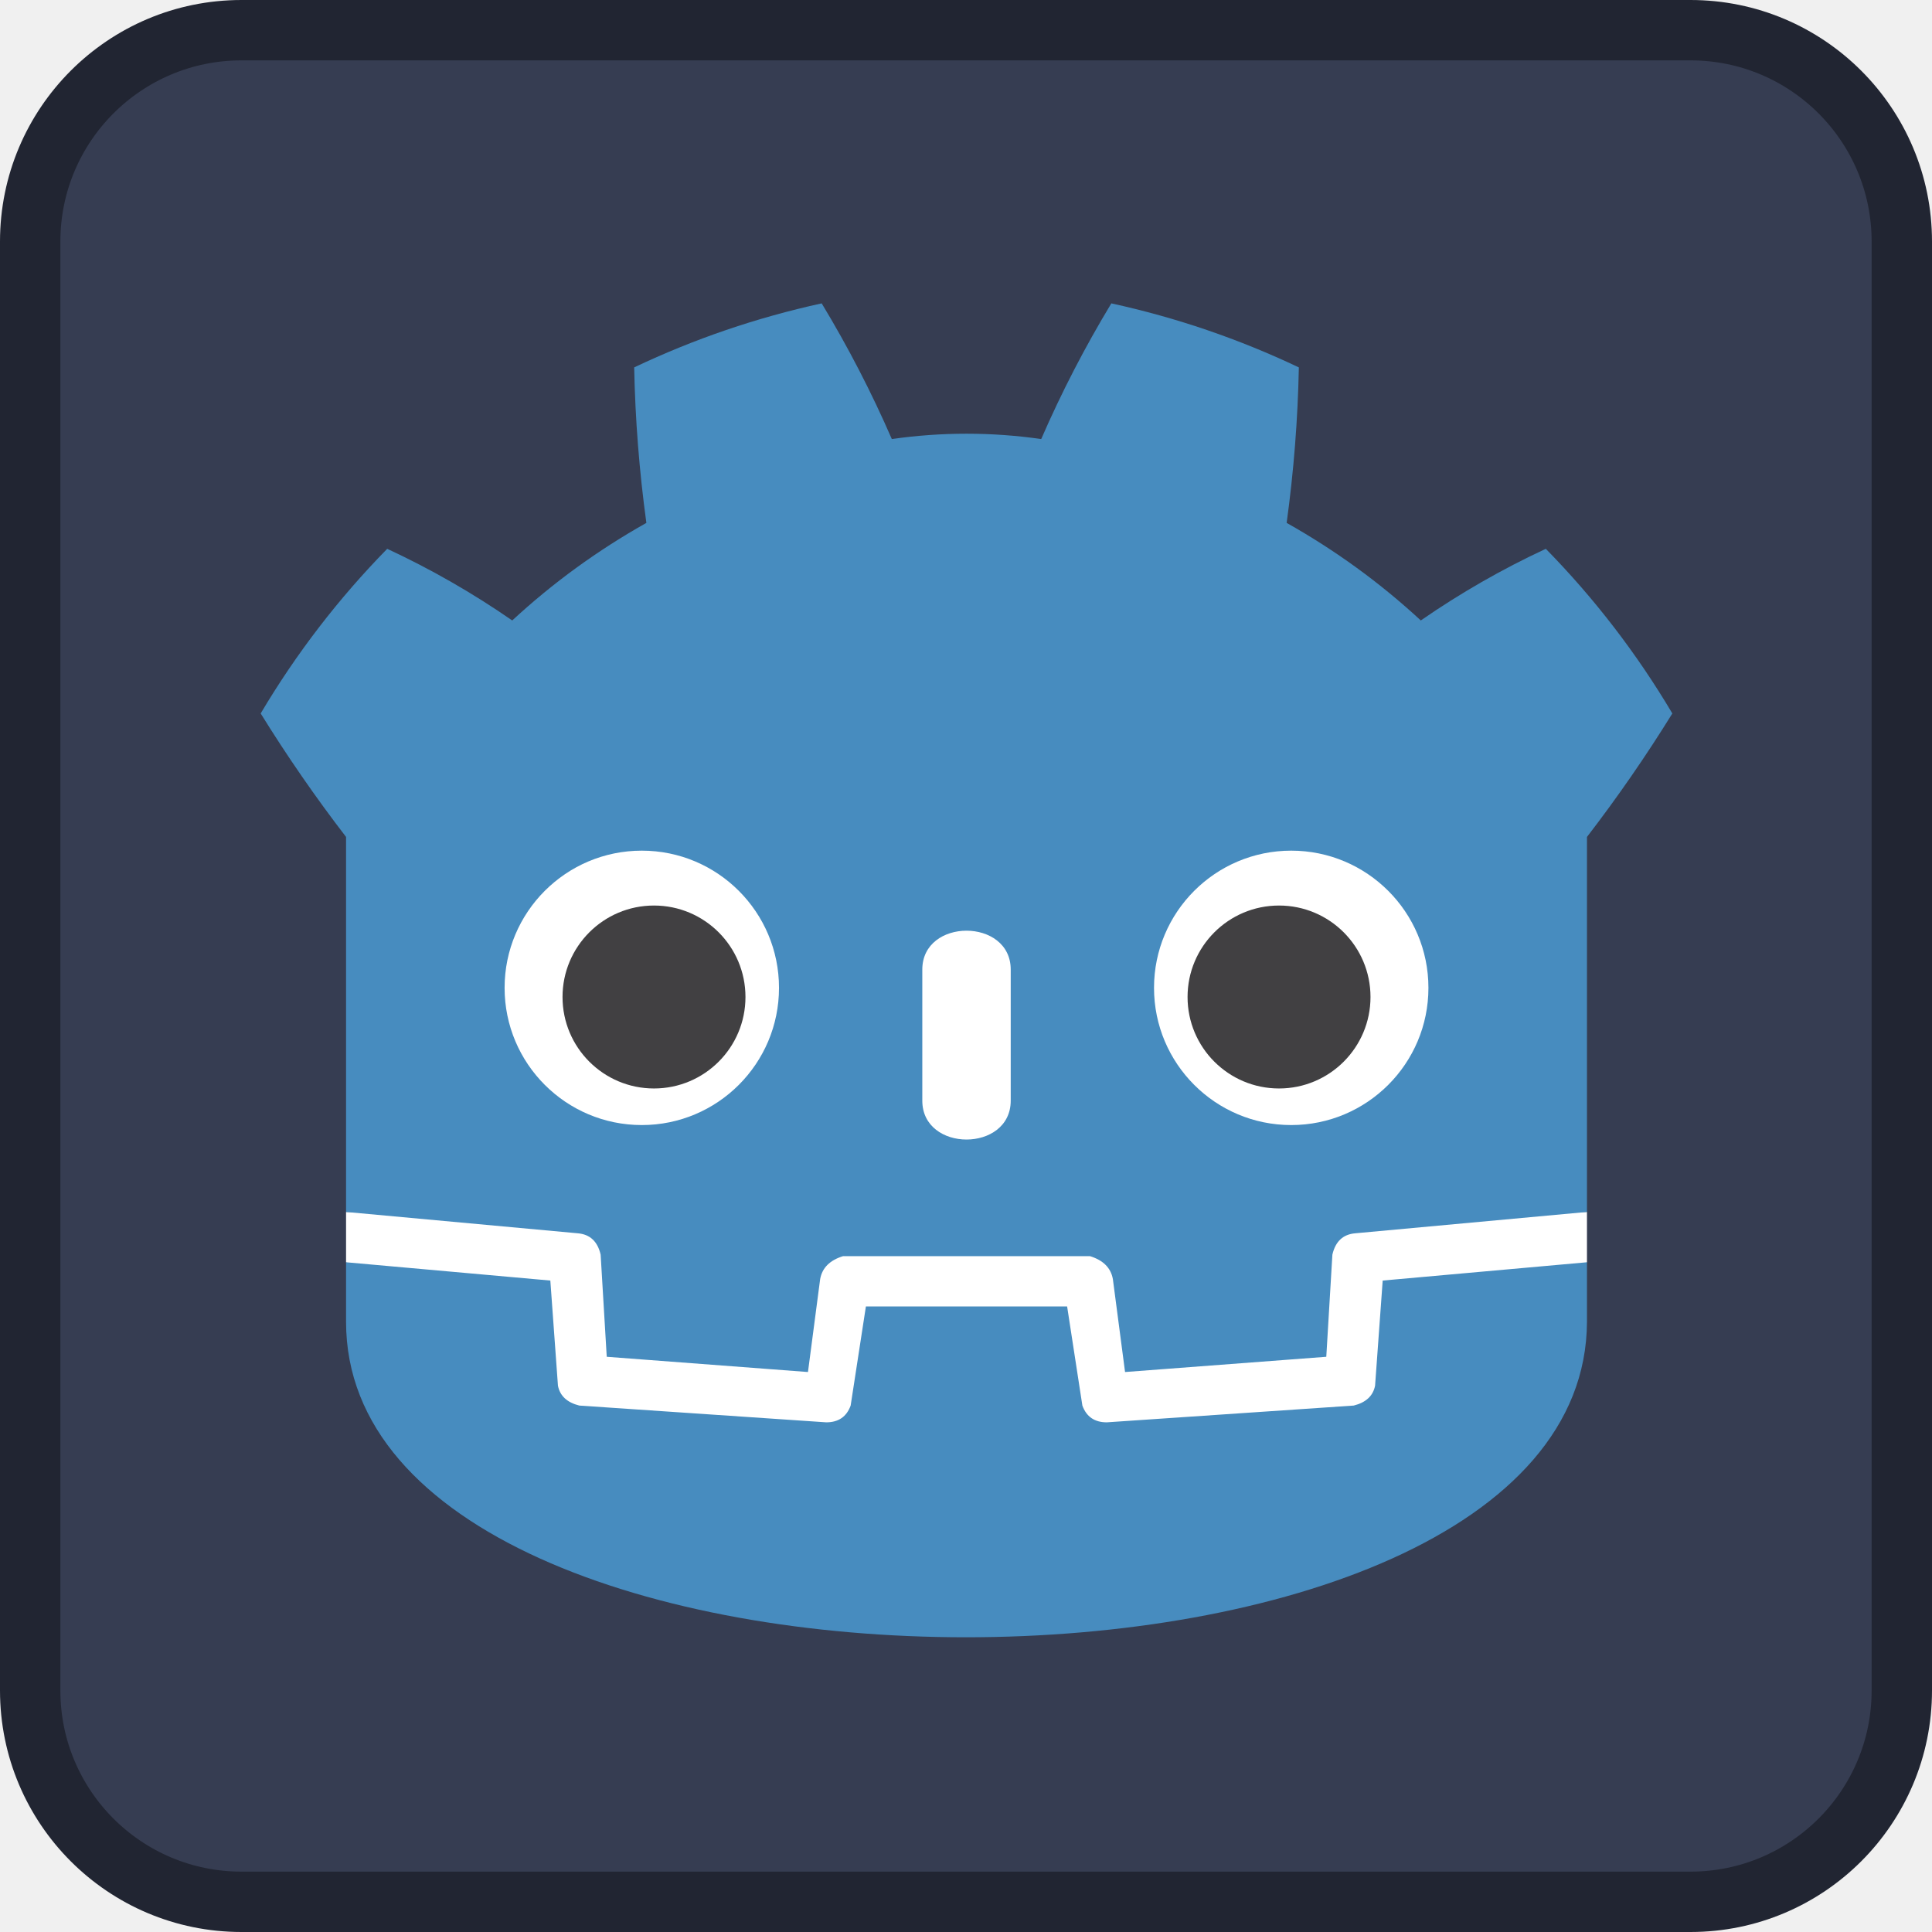
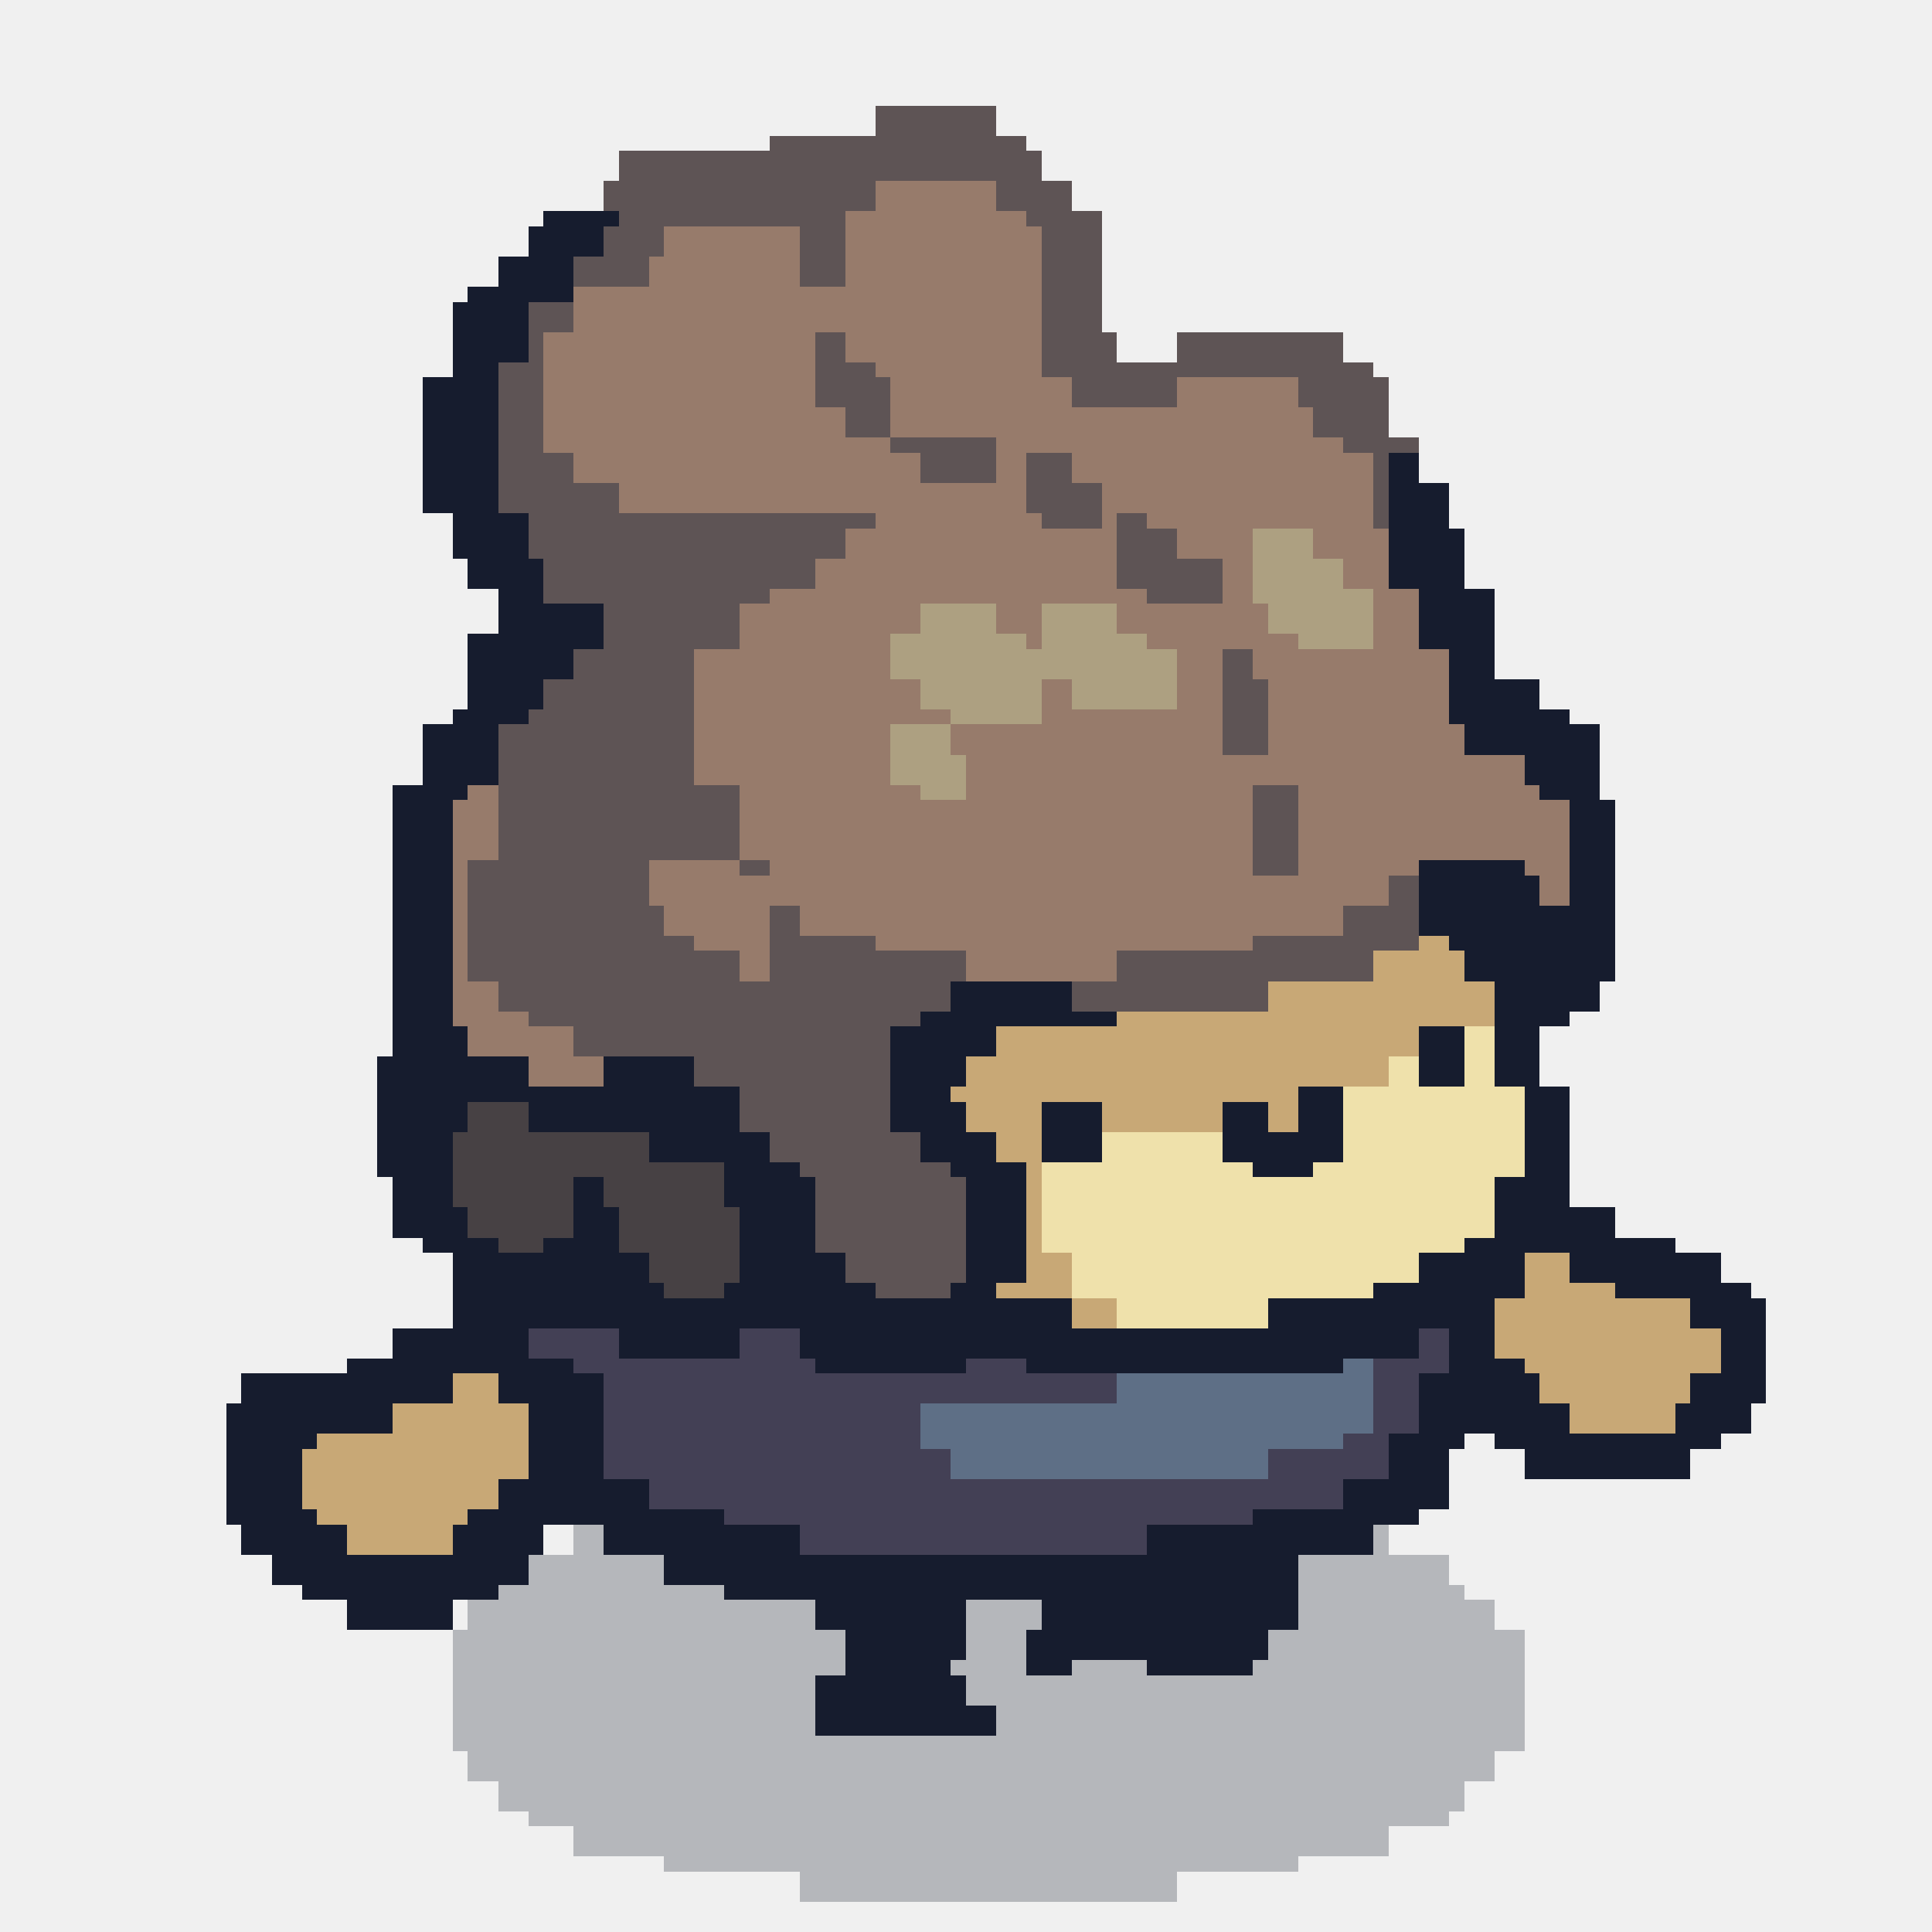
- <svg xmlns="http://www.w3.org/2000/svg" width="128" height="128">
-   <rect width="124" height="124" x="2" y="2" fill="#363d52" stroke="#212532" stroke-width="4" rx="14" />
-   <g fill="#fff" transform="translate(12.322 12.322)scale(.101)">
-     <path d="M105 673v33q407 354 814 0v-33z" />
-     <path fill="#478cbf" d="m105 673 152 14q12 1 15 14l4 67 132 10 8-61q2-11 15-15h162q13 4 15 15l8 61 132-10 4-67q3-13 15-14l152-14V427q30-39 56-81-35-59-83-108-43 20-82 47-40-37-88-64 7-51 8-102-59-28-123-42-26 43-46 89-49-7-98 0-20-46-46-89-64 14-123 42 1 51 8 102-48 27-88 64-39-27-82-47-48 49-83 108 26 42 56 81zm0 33v39c0 276 813 276 814 0v-39l-134 12-5 69q-2 10-14 13l-162 11q-12 0-16-11l-10-65H446l-10 65q-4 11-16 11l-162-11q-12-3-14-13l-5-69z" />
-     <path d="M483 600c0 34 58 34 58 0v-86c0-34-58-34-58 0z" />
-     <circle cx="725" cy="526" r="90" />
-     <circle cx="299" cy="526" r="90" />
-   </g>
-   <g fill="#414042" transform="translate(12.322 12.322)scale(.101)">
-     <circle cx="307" cy="532" r="60" />
-     <circle cx="717" cy="532" r="60" />
-   </g>
+ <svg xmlns="http://www.w3.org/2000/svg" version="1.1" width="128" height="128" shape-rendering="crispEdges">
+   <rect x="58" y="7" width="8" height="5" fill="#5E5455" />
+   <rect x="51" y="9" width="7" height="5" fill="#5E5455" />
+   <rect x="66" y="9" width="2" height="5" fill="#5E5455" />
+   <rect x="41" y="10" width="10" height="5" fill="#5E5455" />
+   <rect x="68" y="10" width="1" height="5" fill="#5E5455" />
+   <rect x="40" y="12" width="1" height="2" fill="#5E5455" />
+   <rect x="58" y="12" width="8" height="13" fill="#977B6B" />
+   <rect x="69" y="12" width="2" height="13" fill="#5E5455" />
+   <rect x="36" y="14" width="5" height="1" fill="#161C2E" />
+   <rect x="51" y="14" width="5" height="1" fill="#5E5455" />
+   <rect x="56" y="14" width="2" height="10" fill="#977B6B" />
+   <rect x="66" y="14" width="2" height="28" fill="#977B6B" />
+   <rect x="71" y="14" width="2" height="13" fill="#5E5455" />
+   <rect x="35" y="15" width="5" height="2" fill="#161C2E" />
+   <rect x="40" y="15" width="4" height="2" fill="#5E5455" />
+   <rect x="44" y="15" width="9" height="19" fill="#977B6B" />
+   <rect x="53" y="15" width="3" height="4" fill="#5E5455" />
+   <rect x="68" y="15" width="1" height="15" fill="#977B6B" />
+   <rect x="33" y="17" width="5" height="3" fill="#161C2E" />
+   <rect x="38" y="17" width="5" height="2" fill="#5E5455" />
+   <rect x="43" y="17" width="1" height="17" fill="#977B6B" />
+   <rect x="31" y="19" width="2" height="20" fill="#161C2E" />
+   <rect x="38" y="19" width="5" height="13" fill="#977B6B" />
+   <rect x="53" y="19" width="3" height="3" fill="#977B6B" />
+   <rect x="30" y="20" width="1" height="17" fill="#161C2E" />
+   <rect x="33" y="20" width="2" height="4" fill="#161C2E" />
+   <rect x="35" y="20" width="3" height="2" fill="#5E5455" />
+   <rect x="35" y="22" width="1" height="15" fill="#5E5455" />
+   <rect x="36" y="22" width="2" height="8" fill="#977B6B" />
+   <rect x="53" y="22" width="1" height="12" fill="#977B6B" />
+   <rect x="54" y="22" width="2" height="5" fill="#5E5455" />
+   <rect x="73" y="22" width="1" height="5" fill="#5E5455" />
+   <rect x="78" y="22" width="11" height="3" fill="#5E5455" />
+   <rect x="33" y="24" width="2" height="10" fill="#5E5455" />
+   <rect x="56" y="24" width="2" height="5" fill="#5E5455" />
+   <rect x="74" y="24" width="4" height="3" fill="#5E5455" />
+   <rect x="89" y="24" width="2" height="6" fill="#5E5455" />
+   <rect x="28" y="25" width="2" height="9" fill="#161C2E" />
+   <rect x="58" y="25" width="1" height="4" fill="#5E5455" />
+   <rect x="59" y="25" width="7" height="4" fill="#977B6B" />
+   <rect x="69" y="25" width="2" height="5" fill="#977B6B" />
+   <rect x="78" y="25" width="8" height="10" fill="#977B6B" />
+   <rect x="86" y="25" width="3" height="2" fill="#5E5455" />
+   <rect x="91" y="25" width="1" height="10" fill="#5E5455" />
+   <rect x="54" y="27" width="2" height="7" fill="#977B6B" />
+   <rect x="71" y="27" width="7" height="5" fill="#977B6B" />
+   <rect x="86" y="27" width="1" height="8" fill="#977B6B" />
+   <rect x="87" y="27" width="2" height="2" fill="#5E5455" />
+   <rect x="56" y="29" width="3" height="5" fill="#977B6B" />
+   <rect x="59" y="29" width="7" height="1" fill="#5E5455" />
+   <rect x="87" y="29" width="2" height="8" fill="#977B6B" />
+   <rect x="92" y="29" width="2" height="1" fill="#5E5455" />
+   <rect x="36" y="30" width="2" height="10" fill="#5E5455" />
+   <rect x="59" y="30" width="2" height="12" fill="#977B6B" />
+   <rect x="61" y="30" width="5" height="2" fill="#5E5455" />
+   <rect x="68" y="30" width="3" height="4" fill="#5E5455" />
+   <rect x="89" y="30" width="2" height="9" fill="#977B6B" />
+   <rect x="92" y="30" width="2" height="9" fill="#161C2E" />
+   <rect x="38" y="32" width="3" height="8" fill="#5E5455" />
+   <rect x="41" y="32" width="2" height="2" fill="#977B6B" />
+   <rect x="61" y="32" width="5" height="8" fill="#977B6B" />
+   <rect x="71" y="32" width="2" height="3" fill="#5E5455" />
+   <rect x="73" y="32" width="5" height="2" fill="#977B6B" />
+   <rect x="94" y="32" width="2" height="11" fill="#161C2E" />
+   <rect x="33" y="34" width="2" height="14" fill="#161C2E" />
+   <rect x="41" y="34" width="17" height="1" fill="#5E5455" />
+   <rect x="58" y="34" width="1" height="29" fill="#977B6B" />
+   <rect x="68" y="34" width="1" height="9" fill="#977B6B" />
+   <rect x="69" y="34" width="2" height="1" fill="#5E5455" />
+   <rect x="73" y="34" width="1" height="6" fill="#977B6B" />
+   <rect x="74" y="34" width="2" height="5" fill="#5E5455" />
+   <rect x="76" y="34" width="2" height="1" fill="#977B6B" />
+   <rect x="41" y="35" width="15" height="2" fill="#5E5455" />
+   <rect x="56" y="35" width="2" height="27" fill="#977B6B" />
+   <rect x="69" y="35" width="4" height="5" fill="#977B6B" />
+   <rect x="76" y="35" width="2" height="5" fill="#5E5455" />
+   <rect x="78" y="35" width="5" height="2" fill="#977B6B" />
+   <rect x="83" y="35" width="4" height="5" fill="#ADA081" />
+   <rect x="91" y="35" width="1" height="25" fill="#977B6B" />
+   <rect x="96" y="35" width="1" height="13" fill="#161C2E" />
+   <rect x="35" y="37" width="1" height="10" fill="#161C2E" />
+   <rect x="41" y="37" width="13" height="2" fill="#5E5455" />
+   <rect x="54" y="37" width="2" height="25" fill="#977B6B" />
+   <rect x="78" y="37" width="3" height="3" fill="#5E5455" />
+   <rect x="81" y="37" width="2" height="6" fill="#977B6B" />
+   <rect x="87" y="37" width="2" height="6" fill="#ADA081" />
+   <rect x="41" y="39" width="10" height="1" fill="#5E5455" />
+   <rect x="51" y="39" width="3" height="21" fill="#977B6B" />
+   <rect x="74" y="39" width="2" height="3" fill="#977B6B" />
+   <rect x="89" y="39" width="2" height="4" fill="#ADA081" />
+   <rect x="92" y="39" width="2" height="19" fill="#977B6B" />
+   <rect x="97" y="39" width="2" height="11" fill="#161C2E" />
+   <rect x="36" y="40" width="4" height="3" fill="#161C2E" />
+   <rect x="40" y="40" width="9" height="3" fill="#5E5455" />
+   <rect x="49" y="40" width="2" height="17" fill="#977B6B" />
+   <rect x="61" y="40" width="5" height="7" fill="#ADA081" />
+   <rect x="69" y="40" width="5" height="5" fill="#ADA081" />
+   <rect x="76" y="40" width="5" height="3" fill="#977B6B" />
+   <rect x="83" y="40" width="1" height="5" fill="#977B6B" />
+   <rect x="84" y="40" width="3" height="2" fill="#ADA081" />
+   <rect x="31" y="42" width="2" height="10" fill="#161C2E" />
+   <rect x="59" y="42" width="2" height="3" fill="#ADA081" />
+   <rect x="66" y="42" width="2" height="6" fill="#ADA081" />
+   <rect x="74" y="42" width="2" height="5" fill="#ADA081" />
+   <rect x="84" y="42" width="2" height="10" fill="#977B6B" />
+   <rect x="86" y="42" width="1" height="1" fill="#ADA081" />
+   <rect x="36" y="43" width="2" height="2" fill="#161C2E" />
+   <rect x="38" y="43" width="8" height="14" fill="#5E5455" />
+   <rect x="46" y="43" width="3" height="9" fill="#977B6B" />
+   <rect x="68" y="43" width="1" height="5" fill="#ADA081" />
+   <rect x="76" y="43" width="2" height="4" fill="#ADA081" />
+   <rect x="78" y="43" width="3" height="20" fill="#977B6B" />
+   <rect x="81" y="43" width="2" height="7" fill="#5E5455" />
+   <rect x="86" y="43" width="5" height="17" fill="#977B6B" />
+   <rect x="94" y="43" width="2" height="14" fill="#977B6B" />
+   <rect x="36" y="45" width="2" height="23" fill="#5E5455" />
+   <rect x="59" y="45" width="2" height="3" fill="#977B6B" />
+   <rect x="69" y="45" width="2" height="20" fill="#977B6B" />
+   <rect x="71" y="45" width="3" height="2" fill="#ADA081" />
+   <rect x="83" y="45" width="1" height="5" fill="#5E5455" />
+   <rect x="99" y="45" width="3" height="5" fill="#161C2E" />
+   <rect x="30" y="47" width="1" height="6" fill="#161C2E" />
+   <rect x="35" y="47" width="1" height="21" fill="#5E5455" />
+   <rect x="61" y="47" width="2" height="1" fill="#977B6B" />
+   <rect x="63" y="47" width="3" height="1" fill="#ADA081" />
+   <rect x="71" y="47" width="7" height="16" fill="#977B6B" />
+   <rect x="102" y="47" width="2" height="6" fill="#161C2E" />
+   <rect x="28" y="48" width="2" height="35" fill="#161C2E" />
+   <rect x="33" y="48" width="2" height="19" fill="#5E5455" />
+   <rect x="59" y="48" width="4" height="4" fill="#ADA081" />
+   <rect x="63" y="48" width="6" height="2" fill="#977B6B" />
+   <rect x="96" y="48" width="1" height="9" fill="#977B6B" />
+   <rect x="104" y="48" width="2" height="19" fill="#161C2E" />
+   <rect x="63" y="50" width="1" height="3" fill="#ADA081" />
+   <rect x="64" y="50" width="5" height="15" fill="#977B6B" />
+   <rect x="81" y="50" width="3" height="2" fill="#977B6B" />
+   <rect x="97" y="50" width="4" height="7" fill="#977B6B" />
+   <rect x="101" y="50" width="1" height="2" fill="#161C2E" />
+   <rect x="26" y="52" width="2" height="30" fill="#161C2E" />
+   <rect x="31" y="52" width="2" height="5" fill="#977B6B" />
+   <rect x="46" y="52" width="3" height="5" fill="#5E5455" />
+   <rect x="59" y="52" width="2" height="11" fill="#977B6B" />
+   <rect x="61" y="52" width="2" height="1" fill="#ADA081" />
+   <rect x="81" y="52" width="2" height="11" fill="#977B6B" />
+   <rect x="83" y="52" width="3" height="6" fill="#5E5455" />
+   <rect x="101" y="52" width="1" height="6" fill="#977B6B" />
+   <rect x="30" y="53" width="1" height="15" fill="#977B6B" />
+   <rect x="61" y="53" width="3" height="10" fill="#977B6B" />
+   <rect x="102" y="53" width="2" height="7" fill="#977B6B" />
+   <rect x="106" y="53" width="1" height="12" fill="#161C2E" />
+   <rect x="31" y="57" width="2" height="8" fill="#5E5455" />
+   <rect x="38" y="57" width="5" height="13" fill="#5E5455" />
+   <rect x="43" y="57" width="6" height="3" fill="#977B6B" />
+   <rect x="49" y="57" width="2" height="1" fill="#5E5455" />
+   <rect x="94" y="57" width="7" height="5" fill="#161C2E" />
+   <rect x="49" y="58" width="2" height="7" fill="#977B6B" />
+   <rect x="83" y="58" width="3" height="4" fill="#977B6B" />
+   <rect x="92" y="58" width="2" height="5" fill="#5E5455" />
+   <rect x="101" y="58" width="1" height="25" fill="#161C2E" />
+   <rect x="43" y="60" width="1" height="10" fill="#5E5455" />
+   <rect x="44" y="60" width="5" height="2" fill="#977B6B" />
+   <rect x="51" y="60" width="2" height="17" fill="#5E5455" />
+   <rect x="53" y="60" width="1" height="2" fill="#977B6B" />
+   <rect x="86" y="60" width="3" height="2" fill="#977B6B" />
+   <rect x="89" y="60" width="3" height="3" fill="#5E5455" />
+   <rect x="102" y="60" width="2" height="8" fill="#161C2E" />
+   <rect x="44" y="62" width="2" height="8" fill="#5E5455" />
+   <rect x="46" y="62" width="3" height="1" fill="#977B6B" />
+   <rect x="53" y="62" width="5" height="16" fill="#5E5455" />
+   <rect x="83" y="62" width="6" height="3" fill="#5E5455" />
+   <rect x="94" y="62" width="2" height="6" fill="#C8A876" />
+   <rect x="96" y="62" width="5" height="1" fill="#161C2E" />
+   <rect x="46" y="63" width="3" height="9" fill="#5E5455" />
+   <rect x="58" y="63" width="6" height="2" fill="#5E5455" />
+   <rect x="71" y="63" width="3" height="2" fill="#977B6B" />
+   <rect x="74" y="63" width="9" height="4" fill="#5E5455" />
+   <rect x="89" y="63" width="2" height="2" fill="#5E5455" />
+   <rect x="91" y="63" width="3" height="7" fill="#C8A876" />
+   <rect x="96" y="63" width="1" height="5" fill="#C8A876" />
+   <rect x="97" y="63" width="4" height="2" fill="#161C2E" />
+   <rect x="31" y="65" width="2" height="5" fill="#977B6B" />
+   <rect x="49" y="65" width="2" height="10" fill="#5E5455" />
+   <rect x="58" y="65" width="5" height="2" fill="#5E5455" />
+   <rect x="63" y="65" width="8" height="3" fill="#161C2E" />
+   <rect x="71" y="65" width="3" height="2" fill="#5E5455" />
+   <rect x="83" y="65" width="1" height="2" fill="#5E5455" />
+   <rect x="84" y="65" width="7" height="7" fill="#C8A876" />
+   <rect x="97" y="65" width="2" height="3" fill="#C8A876" />
+   <rect x="99" y="65" width="2" height="7" fill="#161C2E" />
+   <rect x="33" y="67" width="2" height="3" fill="#977B6B" />
+   <rect x="58" y="67" width="3" height="1" fill="#5E5455" />
+   <rect x="61" y="67" width="2" height="10" fill="#161C2E" />
+   <rect x="71" y="67" width="3" height="1" fill="#161C2E" />
+   <rect x="74" y="67" width="10" height="6" fill="#C8A876" />
+   <rect x="30" y="68" width="1" height="7" fill="#161C2E" />
+   <rect x="35" y="68" width="3" height="4" fill="#977B6B" />
+   <rect x="58" y="68" width="1" height="18" fill="#5E5455" />
+   <rect x="59" y="68" width="2" height="7" fill="#161C2E" />
+   <rect x="63" y="68" width="3" height="2" fill="#161C2E" />
+   <rect x="66" y="68" width="8" height="5" fill="#C8A876" />
+   <rect x="94" y="68" width="3" height="4" fill="#161C2E" />
+   <rect x="97" y="68" width="2" height="14" fill="#EFE1AB" />
+   <rect x="25" y="70" width="1" height="8" fill="#161C2E" />
+   <rect x="31" y="70" width="4" height="3" fill="#161C2E" />
+   <rect x="38" y="70" width="2" height="2" fill="#977B6B" />
+   <rect x="40" y="70" width="6" height="5" fill="#161C2E" />
+   <rect x="63" y="70" width="1" height="2" fill="#161C2E" />
+   <rect x="64" y="70" width="2" height="5" fill="#C8A876" />
+   <rect x="91" y="70" width="1" height="2" fill="#C8A876" />
+   <rect x="92" y="70" width="2" height="15" fill="#EFE1AB" />
+   <rect x="35" y="72" width="5" height="3" fill="#161C2E" />
+   <rect x="46" y="72" width="3" height="5" fill="#161C2E" />
+   <rect x="63" y="72" width="1" height="1" fill="#C8A876" />
+   <rect x="84" y="72" width="2" height="3" fill="#C8A876" />
+   <rect x="86" y="72" width="3" height="5" fill="#161C2E" />
+   <rect x="89" y="72" width="3" height="13" fill="#EFE1AB" />
+   <rect x="94" y="72" width="3" height="11" fill="#EFE1AB" />
+   <rect x="99" y="72" width="2" height="6" fill="#EFE1AB" />
+   <rect x="102" y="72" width="2" height="11" fill="#161C2E" />
+   <rect x="31" y="73" width="4" height="9" fill="#474144" />
+   <rect x="63" y="73" width="1" height="5" fill="#161C2E" />
+   <rect x="66" y="73" width="3" height="4" fill="#C8A876" />
+   <rect x="69" y="73" width="4" height="4" fill="#161C2E" />
+   <rect x="73" y="73" width="8" height="2" fill="#C8A876" />
+   <rect x="81" y="73" width="3" height="4" fill="#161C2E" />
+   <rect x="30" y="75" width="1" height="5" fill="#474144" />
+   <rect x="35" y="75" width="8" height="3" fill="#474144" />
+   <rect x="43" y="75" width="3" height="2" fill="#161C2E" />
+   <rect x="49" y="75" width="2" height="13" fill="#161C2E" />
+   <rect x="59" y="75" width="2" height="11" fill="#5E5455" />
+   <rect x="64" y="75" width="2" height="15" fill="#161C2E" />
+   <rect x="73" y="75" width="8" height="11" fill="#EFE1AB" />
+   <rect x="84" y="75" width="2" height="3" fill="#161C2E" />
+   <rect x="43" y="77" width="5" height="8" fill="#474144" />
+   <rect x="48" y="77" width="1" height="3" fill="#161C2E" />
+   <rect x="51" y="77" width="2" height="11" fill="#161C2E" />
+   <rect x="61" y="77" width="2" height="9" fill="#5E5455" />
+   <rect x="66" y="77" width="2" height="8" fill="#161C2E" />
+   <rect x="68" y="77" width="1" height="9" fill="#C8A876" />
+   <rect x="69" y="77" width="4" height="6" fill="#EFE1AB" />
+   <rect x="81" y="77" width="2" height="11" fill="#EFE1AB" />
+   <rect x="83" y="77" width="1" height="1" fill="#161C2E" />
+   <rect x="86" y="77" width="1" height="1" fill="#161C2E" />
+   <rect x="87" y="77" width="2" height="9" fill="#EFE1AB" />
+   <rect x="35" y="78" width="3" height="4" fill="#474144" />
+   <rect x="38" y="78" width="2" height="10" fill="#161C2E" />
+   <rect x="40" y="78" width="3" height="2" fill="#474144" />
+   <rect x="53" y="78" width="1" height="12" fill="#161C2E" />
+   <rect x="54" y="78" width="4" height="5" fill="#5E5455" />
+   <rect x="63" y="78" width="1" height="7" fill="#5E5455" />
+   <rect x="83" y="78" width="4" height="8" fill="#EFE1AB" />
+   <rect x="99" y="78" width="2" height="8" fill="#161C2E" />
+   <rect x="30" y="80" width="1" height="11" fill="#161C2E" />
+   <rect x="40" y="80" width="1" height="8" fill="#161C2E" />
+   <rect x="41" y="80" width="2" height="3" fill="#474144" />
+   <rect x="48" y="80" width="1" height="5" fill="#474144" />
+   <rect x="104" y="80" width="3" height="5" fill="#161C2E" />
+   <rect x="31" y="82" width="2" height="9" fill="#161C2E" />
+   <rect x="33" y="82" width="3" height="1" fill="#474144" />
+   <rect x="36" y="82" width="2" height="6" fill="#161C2E" />
+   <rect x="97" y="82" width="2" height="13" fill="#161C2E" />
+   <rect x="107" y="82" width="4" height="4" fill="#161C2E" />
+   <rect x="33" y="83" width="3" height="5" fill="#161C2E" />
+   <rect x="41" y="83" width="2" height="7" fill="#161C2E" />
+   <rect x="54" y="83" width="2" height="8" fill="#161C2E" />
+   <rect x="56" y="83" width="2" height="2" fill="#5E5455" />
+   <rect x="69" y="83" width="2" height="3" fill="#C8A876" />
+   <rect x="71" y="83" width="2" height="3" fill="#EFE1AB" />
+   <rect x="94" y="83" width="3" height="5" fill="#161C2E" />
+   <rect x="101" y="83" width="3" height="8" fill="#C8A876" />
+   <rect x="111" y="83" width="3" height="3" fill="#161C2E" />
+   <rect x="43" y="85" width="1" height="5" fill="#161C2E" />
+   <rect x="44" y="85" width="4" height="1" fill="#474144" />
+   <rect x="48" y="85" width="1" height="5" fill="#161C2E" />
+   <rect x="56" y="85" width="2" height="6" fill="#161C2E" />
+   <rect x="63" y="85" width="1" height="6" fill="#161C2E" />
+   <rect x="66" y="85" width="2" height="1" fill="#C8A876" />
+   <rect x="89" y="85" width="2" height="1" fill="#EFE1AB" />
+   <rect x="91" y="85" width="3" height="5" fill="#161C2E" />
+   <rect x="104" y="85" width="3" height="10" fill="#C8A876" />
+   <rect x="114" y="85" width="2" height="10" fill="#161C2E" />
+   <rect x="44" y="86" width="4" height="4" fill="#161C2E" />
+   <rect x="58" y="86" width="5" height="5" fill="#161C2E" />
+   <rect x="66" y="86" width="5" height="4" fill="#161C2E" />
+   <rect x="71" y="86" width="3" height="2" fill="#C8A876" />
+   <rect x="74" y="86" width="7" height="2" fill="#EFE1AB" />
+   <rect x="83" y="86" width="1" height="2" fill="#EFE1AB" />
+   <rect x="84" y="86" width="7" height="4" fill="#161C2E" />
+   <rect x="99" y="86" width="2" height="4" fill="#C8A876" />
+   <rect x="107" y="86" width="5" height="7" fill="#C8A876" />
+   <rect x="112" y="86" width="2" height="2" fill="#161C2E" />
+   <rect x="116" y="86" width="1" height="7" fill="#161C2E" />
+   <rect x="26" y="88" width="4" height="5" fill="#161C2E" />
+   <rect x="33" y="88" width="2" height="5" fill="#161C2E" />
+   <rect x="35" y="88" width="6" height="2" fill="#434055" />
+   <rect x="49" y="88" width="4" height="13" fill="#434055" />
+   <rect x="71" y="88" width="13" height="3" fill="#161C2E" />
+   <rect x="94" y="88" width="2" height="3" fill="#434055" />
+   <rect x="96" y="88" width="1" height="8" fill="#161C2E" />
+   <rect x="112" y="88" width="2" height="3" fill="#C8A876" />
+   <rect x="23" y="90" width="3" height="5" fill="#161C2E" />
+   <rect x="35" y="90" width="3" height="11" fill="#161C2E" />
+   <rect x="38" y="90" width="11" height="1" fill="#434055" />
+   <rect x="53" y="90" width="1" height="13" fill="#434055" />
+   <rect x="64" y="90" width="4" height="3" fill="#434055" />
+   <rect x="68" y="90" width="3" height="1" fill="#161C2E" />
+   <rect x="84" y="90" width="5" height="1" fill="#161C2E" />
+   <rect x="89" y="90" width="2" height="5" fill="#5E6F86" />
+   <rect x="91" y="90" width="3" height="5" fill="#434055" />
+   <rect x="99" y="90" width="2" height="6" fill="#161C2E" />
+   <rect x="16" y="91" width="7" height="4" fill="#161C2E" />
+   <rect x="30" y="91" width="3" height="9" fill="#C8A876" />
+   <rect x="38" y="91" width="2" height="10" fill="#161C2E" />
+   <rect x="40" y="91" width="9" height="7" fill="#434055" />
+   <rect x="54" y="91" width="10" height="2" fill="#434055" />
+   <rect x="68" y="91" width="6" height="2" fill="#434055" />
+   <rect x="74" y="91" width="15" height="5" fill="#5E6F86" />
+   <rect x="94" y="91" width="2" height="9" fill="#161C2E" />
+   <rect x="101" y="91" width="1" height="7" fill="#161C2E" />
+   <rect x="102" y="91" width="2" height="2" fill="#C8A876" />
+   <rect x="112" y="91" width="2" height="5" fill="#161C2E" />
+   <rect x="15" y="93" width="1" height="8" fill="#161C2E" />
+   <rect x="26" y="93" width="4" height="10" fill="#C8A876" />
+   <rect x="33" y="93" width="2" height="5" fill="#C8A876" />
+   <rect x="54" y="93" width="7" height="10" fill="#434055" />
+   <rect x="61" y="93" width="13" height="3" fill="#5E6F86" />
+   <rect x="102" y="93" width="2" height="5" fill="#161C2E" />
+   <rect x="107" y="93" width="4" height="2" fill="#C8A876" />
+   <rect x="111" y="93" width="1" height="5" fill="#161C2E" />
+   <rect x="16" y="95" width="5" height="1" fill="#161C2E" />
+   <rect x="21" y="95" width="5" height="6" fill="#C8A876" />
+   <rect x="89" y="95" width="3" height="3" fill="#434055" />
+   <rect x="92" y="95" width="2" height="6" fill="#161C2E" />
+   <rect x="104" y="95" width="7" height="3" fill="#161C2E" />
+   <rect x="16" y="96" width="4" height="7" fill="#161C2E" />
+   <rect x="20" y="96" width="1" height="4" fill="#C8A876" />
+   <rect x="61" y="96" width="2" height="7" fill="#434055" />
+   <rect x="63" y="96" width="21" height="2" fill="#5E6F86" />
+   <rect x="84" y="96" width="5" height="4" fill="#434055" />
+   <rect x="33" y="98" width="2" height="7" fill="#161C2E" />
+   <rect x="40" y="98" width="3" height="5" fill="#161C2E" />
+   <rect x="43" y="98" width="6" height="2" fill="#434055" />
+   <rect x="63" y="98" width="21" height="2" fill="#434055" />
+   <rect x="89" y="98" width="3" height="3" fill="#161C2E" />
+   <rect x="20" y="100" width="1" height="6" fill="#161C2E" />
+   <rect x="30" y="100" width="1" height="1" fill="#C8A876" />
+   <rect x="31" y="100" width="2" height="6" fill="#161C2E" />
+   <rect x="43" y="100" width="5" height="3" fill="#161C2E" />
+   <rect x="48" y="100" width="1" height="1" fill="#434055" />
+   <rect x="63" y="100" width="20" height="1" fill="#434055" />
+   <rect x="83" y="100" width="6" height="3" fill="#161C2E" />
+   <rect x="21" y="101" width="2" height="5" fill="#161C2E" />
+   <rect x="23" y="101" width="3" height="2" fill="#C8A876" />
+   <rect x="30" y="101" width="1" height="5" fill="#161C2E" />
+   <rect x="35" y="101" width="1" height="2" fill="#161C2E" />
+   <rect x="38" y="101" width="2" height="22" fill="#161C2E" opacity="0.271" />
+   <rect x="48" y="101" width="5" height="5" fill="#161C2E" />
+   <rect x="63" y="101" width="13" height="2" fill="#434055" />
+   <rect x="76" y="101" width="7" height="10" fill="#161C2E" />
+   <rect x="89" y="101" width="2" height="2" fill="#161C2E" />
+   <rect x="91" y="101" width="1" height="22" fill="#161C2E" opacity="0.271" />
+   <rect x="18" y="103" width="2" height="2" fill="#161C2E" />
+   <rect x="23" y="103" width="7" height="5" fill="#161C2E" />
+   <rect x="35" y="103" width="3" height="18" fill="#161C2E" opacity="0.271" />
+   <rect x="40" y="103" width="4" height="20" fill="#161C2E" opacity="0.271" />
+   <rect x="44" y="103" width="4" height="2" fill="#161C2E" />
+   <rect x="53" y="103" width="23" height="3" fill="#161C2E" />
+   <rect x="83" y="103" width="3" height="5" fill="#161C2E" />
+   <rect x="86" y="103" width="5" height="20" fill="#161C2E" opacity="0.271" />
+   <rect x="92" y="103" width="4" height="18" fill="#161C2E" opacity="0.271" />
+   <rect x="33" y="105" width="2" height="15" fill="#161C2E" opacity="0.271" />
+   <rect x="44" y="105" width="4" height="19" fill="#161C2E" opacity="0.271" />
+   <rect x="96" y="105" width="1" height="15" fill="#161C2E" opacity="0.271" />
+   <rect x="31" y="106" width="2" height="12" fill="#161C2E" opacity="0.271" />
+   <rect x="48" y="106" width="6" height="18" fill="#161C2E" opacity="0.271" />
+   <rect x="54" y="106" width="10" height="2" fill="#161C2E" />
+   <rect x="64" y="106" width="5" height="2" fill="#161C2E" opacity="0.271" />
+   <rect x="69" y="106" width="7" height="4" fill="#161C2E" />
+   <rect x="97" y="106" width="2" height="12" fill="#161C2E" opacity="0.271" />
+   <rect x="30" y="108" width="1" height="8" fill="#161C2E" opacity="0.271" />
+   <rect x="54" y="108" width="2" height="3" fill="#161C2E" opacity="0.271" />
+   <rect x="56" y="108" width="8" height="2" fill="#161C2E" />
+   <rect x="64" y="108" width="4" height="5" fill="#161C2E" opacity="0.271" />
+   <rect x="68" y="108" width="1" height="3" fill="#161C2E" />
+   <rect x="83" y="108" width="1" height="2" fill="#161C2E" />
+   <rect x="84" y="108" width="2" height="16" fill="#161C2E" opacity="0.271" />
+   <rect x="99" y="108" width="2" height="8" fill="#161C2E" opacity="0.271" />
+   <rect x="56" y="110" width="7" height="5" fill="#161C2E" />
+   <rect x="63" y="110" width="1" height="1" fill="#161C2E" opacity="0.271" />
+   <rect x="69" y="110" width="2" height="1" fill="#161C2E" />
+   <rect x="71" y="110" width="5" height="16" fill="#161C2E" opacity="0.271" />
+   <rect x="83" y="110" width="1" height="14" fill="#161C2E" opacity="0.271" />
+   <rect x="54" y="111" width="2" height="4" fill="#161C2E" />
+   <rect x="63" y="111" width="1" height="4" fill="#161C2E" />
+   <rect x="68" y="111" width="3" height="15" fill="#161C2E" opacity="0.271" />
+   <rect x="76" y="111" width="7" height="13" fill="#161C2E" opacity="0.271" />
+   <rect x="64" y="113" width="2" height="2" fill="#161C2E" />
+   <rect x="66" y="113" width="2" height="13" fill="#161C2E" opacity="0.271" />
+   <rect x="54" y="115" width="12" height="11" fill="#161C2E" opacity="0.271" />
+   <rect x="53" y="124" width="1" height="2" fill="#161C2E" opacity="0.271" />
+   <rect x="76" y="124" width="2" height="2" fill="#161C2E" opacity="0.271" />
</svg>
